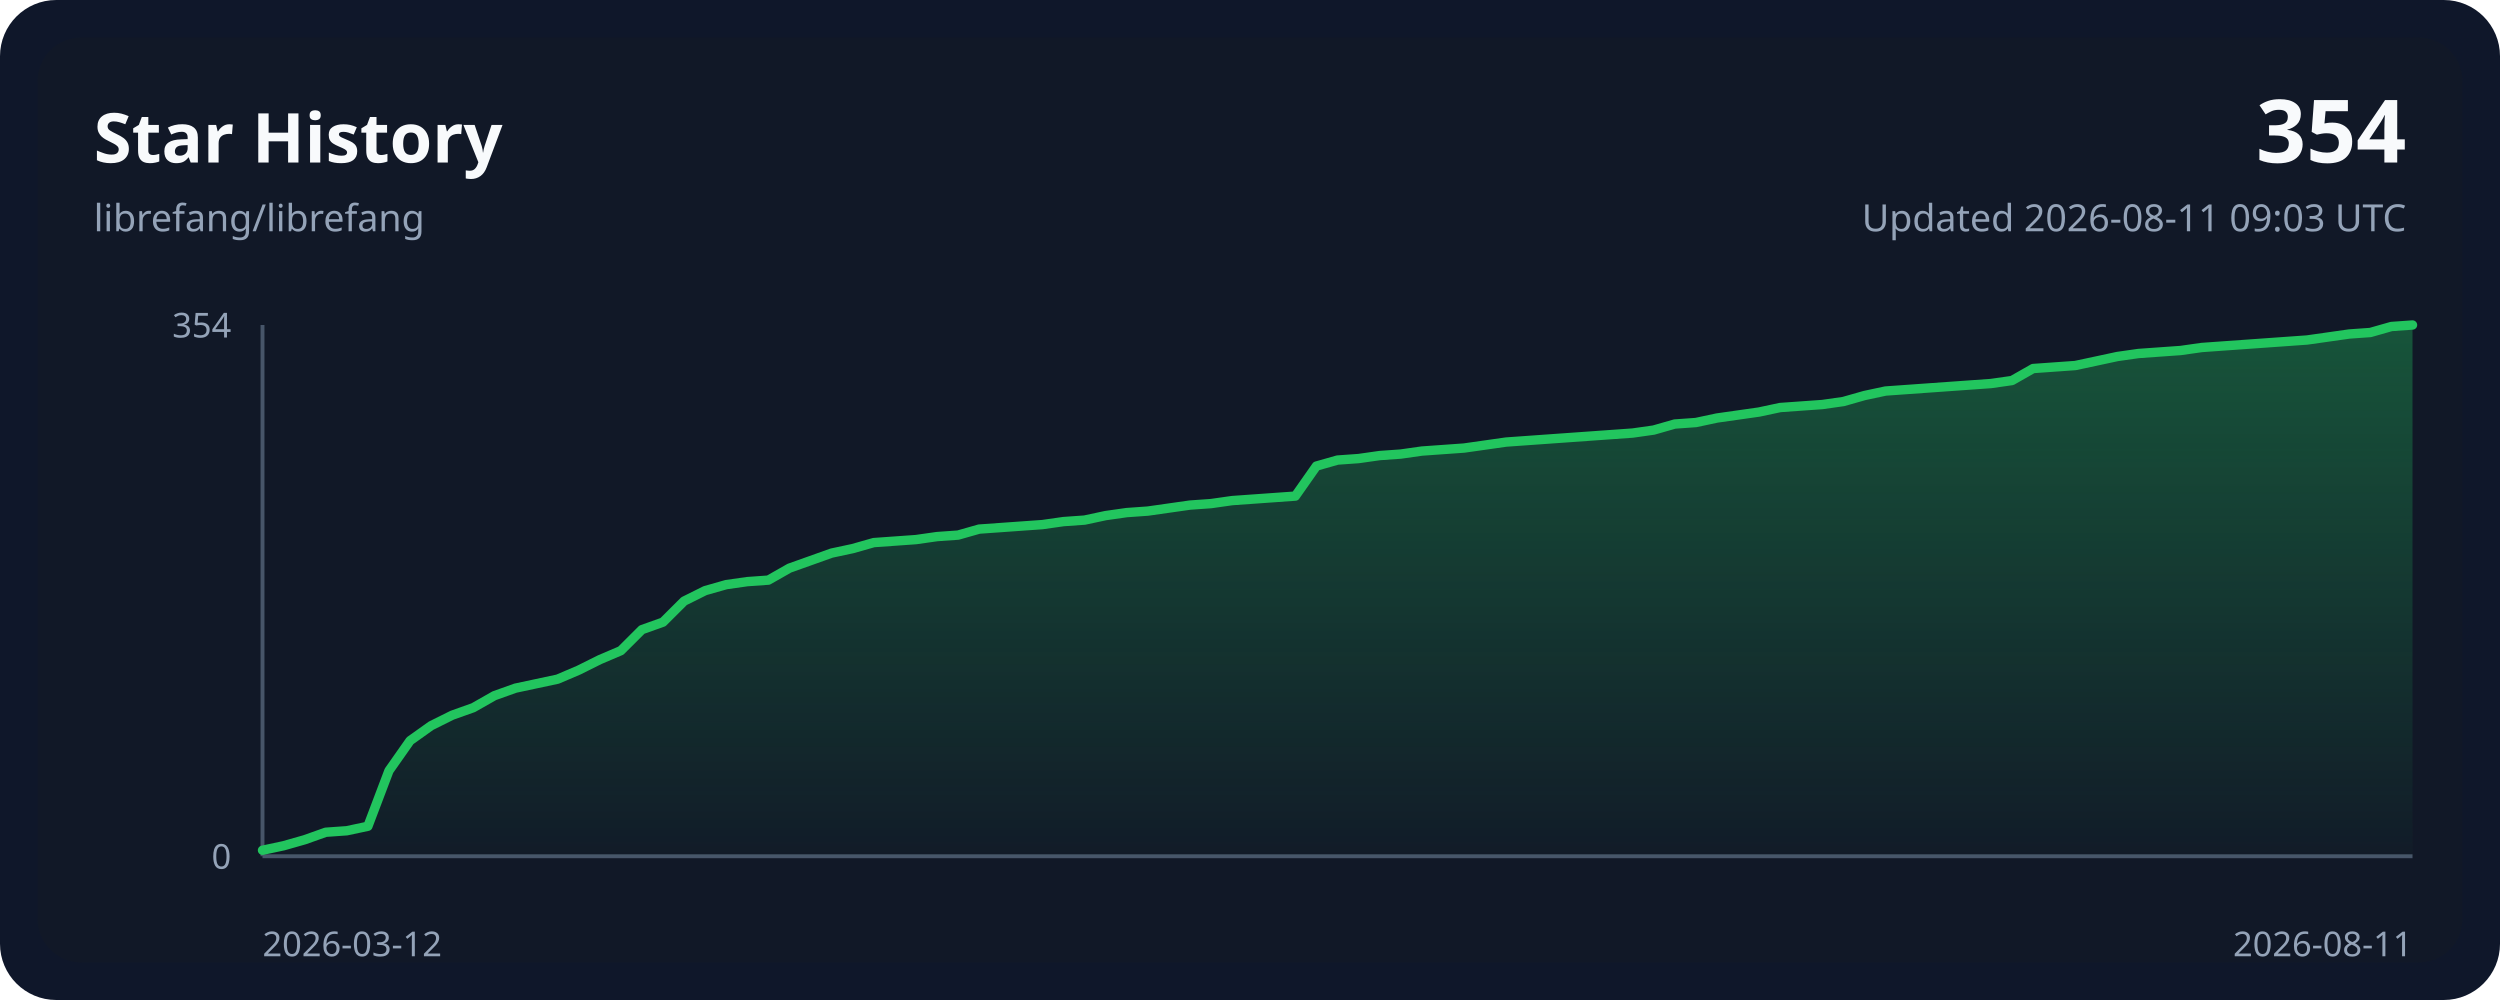
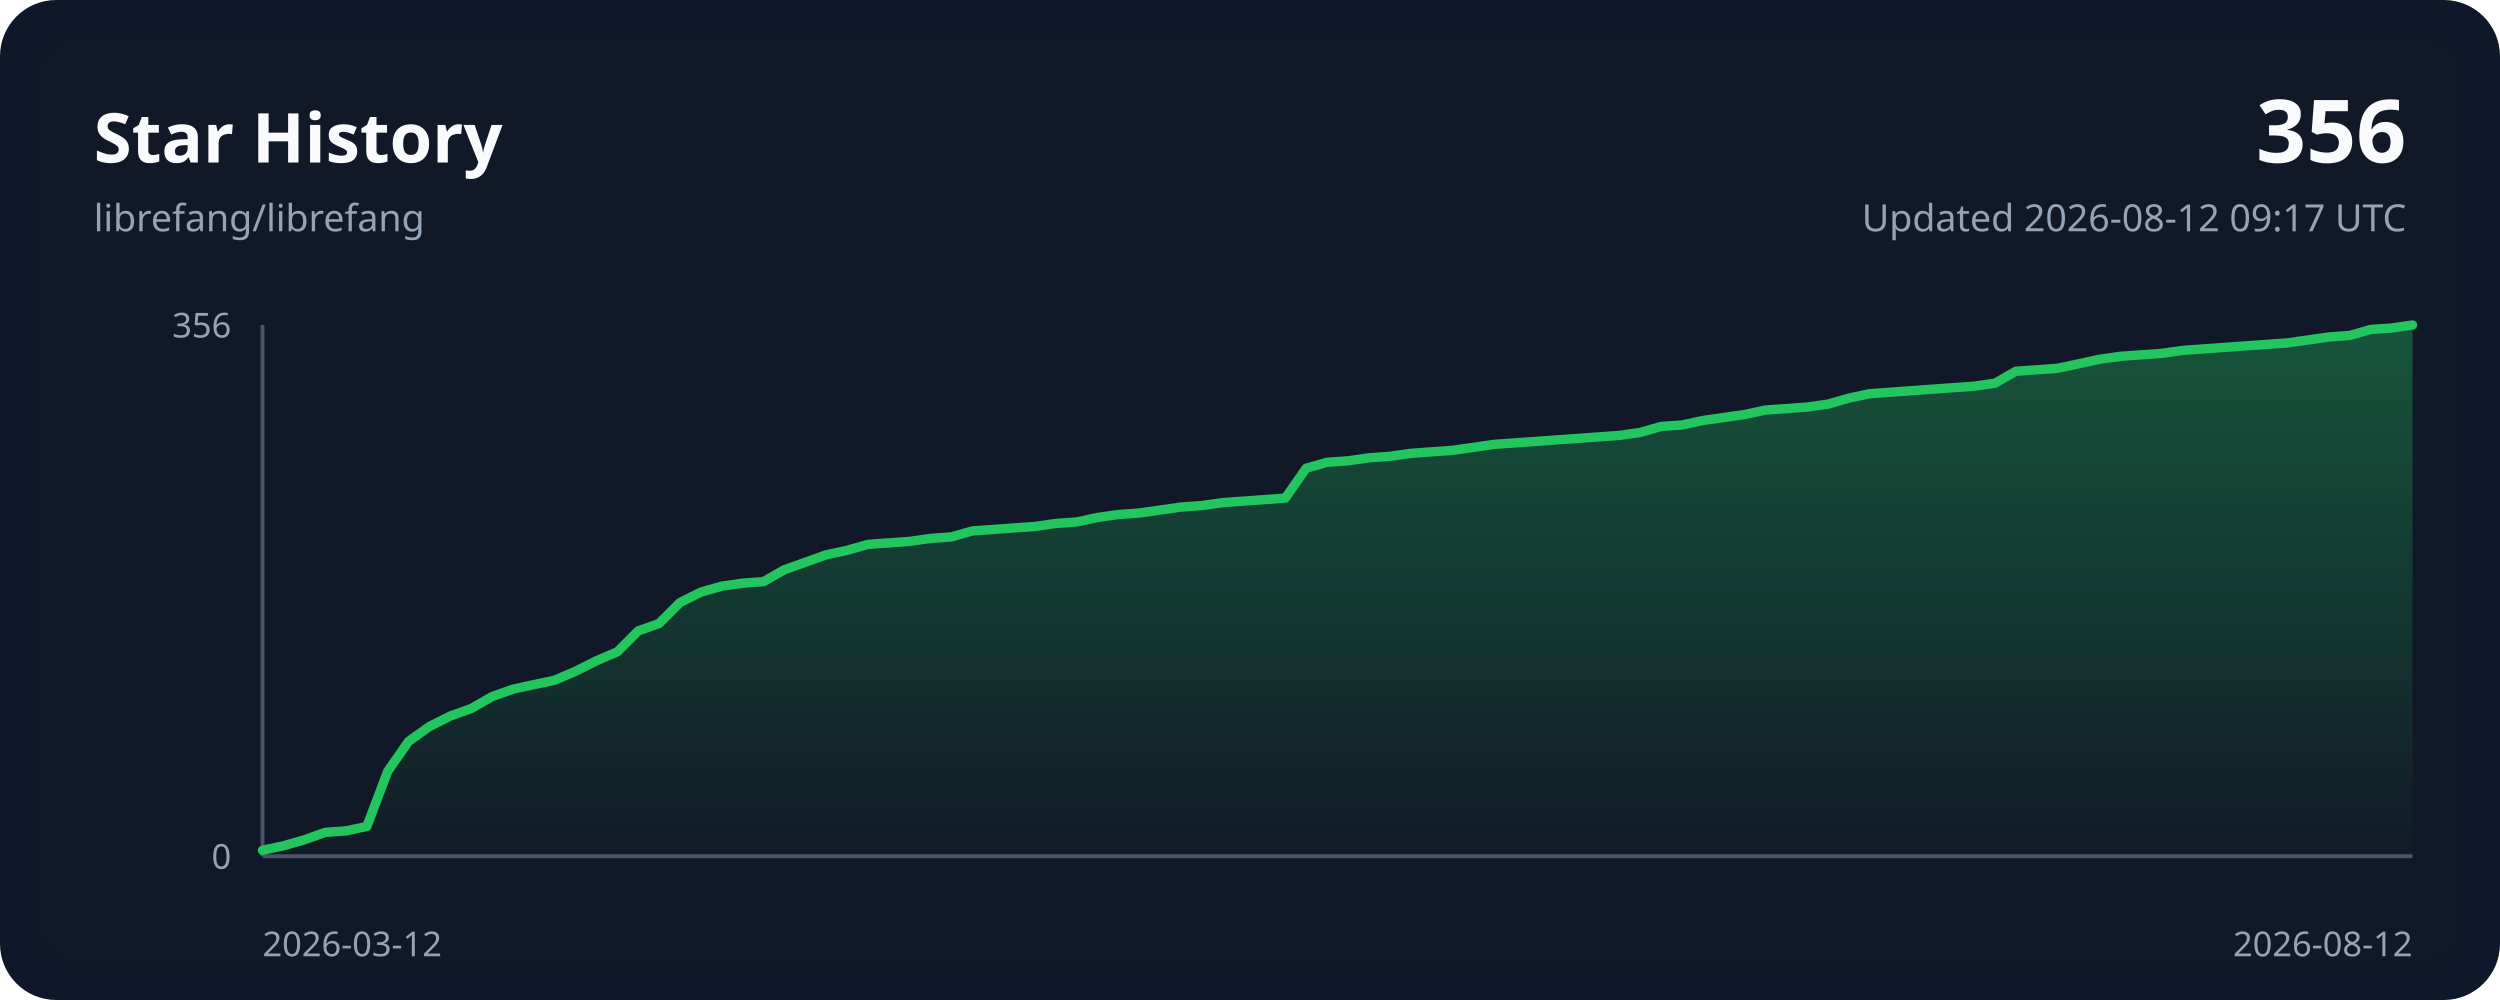
<svg xmlns="http://www.w3.org/2000/svg" width="800" height="320" viewBox="0 0 800 320" role="img">
  <style>
    .bg { fill: #0f172a; }
    .panel { fill: #111827; }
    .grid { stroke: #243244; stroke-width: 1; }
    .axis { stroke: #475569; stroke-width: 1.25; }
    .line { fill: none; stroke: #22c55e; stroke-width: 3; stroke-linecap: round; stroke-linejoin: round; }
    .area { fill: url(#areaGradient); }
    .title { font: 700 22px ui-sans-serif, system-ui, sans-serif; fill: #f8fafc; }
    .subtitle { font: 400 12px ui-sans-serif, system-ui, sans-serif; fill: #94a3b8; }
    .axis-label { font: 400 11px ui-sans-serif, system-ui, sans-serif; fill: #94a3b8; }
    .value { font: 700 28px ui-sans-serif, system-ui, sans-serif; fill: #f8fafc; }
  </style>
  <defs>
    <linearGradient id="areaGradient" x1="0" x2="0" y1="0" y2="1">
      <stop offset="0%" stop-color="#22c55e" stop-opacity="0.35" />
      <stop offset="100%" stop-color="#22c55e" stop-opacity="0.02" />
    </linearGradient>
  </defs>
  <rect width="800" height="320" rx="18" class="bg" />
  <rect x="12" y="12" width="776" height="296" rx="14" class="panel" />
  <text x="30" y="52" class="title">Star History</text>
  <text x="30" y="74" class="subtitle">librefang/librefang</text>
-   <text x="770" y="52" class="value" text-anchor="end">354</text>
-   <text x="770" y="74" class="subtitle" text-anchor="end">Updated 2026-08-11 09:03 UTC</text>
+   <text x="770" y="52" class="value" text-anchor="end">356</text>
+   <text x="770" y="74" class="subtitle" text-anchor="end">Updated 2026-08-12 09:17 UTC</text>
  <line x1="84" y1="274.00" x2="772.00" y2="274.00" class="axis" />
  <line x1="84" y1="104.00" x2="84" y2="274.00" class="axis" />
-   <path d="M 84.00,274.00 L 84.00,272.08 L 90.75,270.64 L 97.49,268.72 L 104.24,266.32 L 110.98,265.84 L 117.73,264.40 L 124.47,246.63 L 131.22,237.02 L 137.96,232.22 L 144.71,228.86 L 151.45,226.46 L 158.20,222.62 L 164.94,220.21 L 171.69,218.77 L 178.43,217.33 L 185.18,214.45 L 191.92,211.09 L 198.67,208.21 L 205.41,201.49 L 212.16,199.08 L 218.90,192.36 L 225.65,189.00 L 232.39,187.08 L 239.14,186.12 L 245.88,185.64 L 252.63,181.80 L 259.37,179.40 L 266.12,176.99 L 272.86,175.55 L 279.61,173.63 L 286.35,173.15 L 293.10,172.67 L 299.84,171.71 L 306.59,171.23 L 313.33,169.31 L 320.08,168.83 L 326.82,168.35 L 333.57,167.87 L 340.31,166.91 L 347.06,166.43 L 353.80,164.99 L 360.55,164.03 L 367.29,163.55 L 374.04,162.59 L 380.78,161.63 L 387.53,161.15 L 394.27,160.19 L 401.02,159.71 L 407.76,159.23 L 414.51,158.75 L 421.25,149.14 L 428.00,147.22 L 434.75,146.74 L 441.49,145.78 L 448.24,145.30 L 454.98,144.34 L 461.73,143.86 L 468.47,143.38 L 475.22,142.42 L 481.96,141.46 L 488.71,140.98 L 495.45,140.50 L 502.20,140.02 L 508.94,139.54 L 515.69,139.06 L 522.43,138.58 L 529.18,137.62 L 535.92,135.69 L 542.67,135.21 L 549.41,133.77 L 556.16,132.81 L 562.90,131.85 L 569.65,130.41 L 576.39,129.93 L 583.14,129.45 L 589.88,128.49 L 596.63,126.57 L 603.37,125.13 L 610.12,124.65 L 616.86,124.17 L 623.61,123.69 L 630.35,123.21 L 637.10,122.73 L 643.84,121.77 L 650.59,117.93 L 657.33,117.45 L 664.08,116.97 L 670.82,115.53 L 677.57,114.08 L 684.31,113.12 L 691.06,112.64 L 697.80,112.16 L 704.55,111.20 L 711.29,110.72 L 718.04,110.24 L 724.78,109.76 L 731.53,109.28 L 738.27,108.80 L 745.02,107.84 L 751.76,106.88 L 758.51,106.40 L 765.25,104.48 L 772.00,104.00 L 772.00,274.00 Z" class="area" />
-   <polyline points="84.00,272.08 90.75,270.64 97.49,268.72 104.24,266.32 110.98,265.84 117.73,264.40 124.47,246.63 131.22,237.02 137.96,232.22 144.71,228.86 151.45,226.46 158.20,222.62 164.94,220.21 171.69,218.77 178.43,217.33 185.18,214.45 191.92,211.09 198.67,208.21 205.41,201.49 212.16,199.08 218.90,192.36 225.65,189.00 232.39,187.08 239.14,186.12 245.88,185.64 252.63,181.80 259.37,179.40 266.12,176.99 272.86,175.55 279.61,173.63 286.35,173.15 293.10,172.67 299.84,171.71 306.59,171.23 313.33,169.31 320.08,168.83 326.82,168.35 333.57,167.87 340.31,166.91 347.06,166.43 353.80,164.99 360.55,164.03 367.29,163.55 374.04,162.59 380.78,161.63 387.53,161.15 394.27,160.19 401.02,159.71 407.76,159.23 414.51,158.75 421.25,149.14 428.00,147.22 434.75,146.74 441.49,145.78 448.24,145.30 454.98,144.34 461.73,143.86 468.47,143.38 475.22,142.42 481.96,141.46 488.71,140.98 495.45,140.50 502.20,140.02 508.94,139.54 515.69,139.06 522.43,138.58 529.18,137.62 535.92,135.69 542.67,135.21 549.41,133.77 556.16,132.81 562.90,131.85 569.65,130.41 576.39,129.93 583.14,129.45 589.88,128.49 596.63,126.57 603.37,125.13 610.12,124.65 616.86,124.17 623.61,123.69 630.35,123.21 637.10,122.73 643.84,121.77 650.59,117.93 657.33,117.45 664.08,116.97 670.82,115.53 677.57,114.08 684.31,113.12 691.06,112.64 697.80,112.16 704.55,111.20 711.29,110.72 718.04,110.24 724.78,109.76 731.53,109.28 738.27,108.80 745.02,107.84 751.76,106.88 758.51,106.40 765.25,104.48 772.00,104.00" class="line" />
+   <path d="M 84.00,274.00 L 84.00,272.09 L 90.68,270.66 L 97.36,268.75 L 104.04,266.36 L 110.72,265.88 L 117.40,264.45 L 124.08,246.78 L 130.76,237.23 L 137.44,232.46 L 144.12,229.11 L 150.80,226.72 L 157.48,222.90 L 164.16,220.52 L 170.83,219.08 L 177.51,217.65 L 184.19,214.79 L 190.87,211.44 L 197.55,208.58 L 204.23,201.89 L 210.91,199.51 L 217.59,192.82 L 224.27,189.48 L 230.95,187.57 L 237.63,186.61 L 244.31,186.13 L 250.99,182.31 L 257.67,179.93 L 264.35,177.54 L 271.03,176.11 L 277.71,174.20 L 284.39,173.72 L 291.07,173.24 L 297.75,172.29 L 304.43,171.81 L 311.11,169.90 L 317.79,169.42 L 324.47,168.94 L 331.15,168.47 L 337.83,167.51 L 344.50,167.03 L 351.18,165.60 L 357.86,164.65 L 364.54,164.17 L 371.22,163.21 L 377.90,162.26 L 384.58,161.78 L 391.26,160.83 L 397.94,160.35 L 404.62,159.87 L 411.30,159.39 L 417.98,149.84 L 424.66,147.93 L 431.34,147.46 L 438.02,146.50 L 444.70,146.02 L 451.38,145.07 L 458.06,144.59 L 464.74,144.11 L 471.42,143.16 L 478.10,142.20 L 484.78,141.72 L 491.46,141.25 L 498.14,140.77 L 504.82,140.29 L 511.50,139.81 L 518.17,139.34 L 524.85,138.38 L 531.53,136.47 L 538.21,135.99 L 544.89,134.56 L 551.57,133.61 L 558.25,132.65 L 564.93,131.22 L 571.61,130.74 L 578.29,130.26 L 584.97,129.31 L 591.65,127.40 L 598.33,125.97 L 605.01,125.49 L 611.69,125.01 L 618.37,124.53 L 625.05,124.06 L 631.73,123.58 L 638.41,122.62 L 645.09,118.80 L 651.77,118.33 L 658.45,117.85 L 665.13,116.42 L 671.81,114.98 L 678.49,114.03 L 685.17,113.55 L 691.84,113.07 L 698.52,112.12 L 705.20,111.64 L 711.88,111.16 L 718.56,110.69 L 725.24,110.21 L 731.92,109.73 L 738.60,108.78 L 745.28,107.82 L 751.96,107.34 L 758.64,105.43 L 765.32,104.96 L 772.00,104.00 L 772.00,274.00 Z" class="area" />
+   <polyline points="84.00,272.09 90.68,270.66 97.36,268.75 104.04,266.36 110.72,265.88 117.40,264.45 124.08,246.78 130.76,237.23 137.44,232.46 144.12,229.11 150.80,226.72 157.48,222.90 164.16,220.52 170.83,219.08 177.51,217.65 184.19,214.79 190.87,211.44 197.55,208.58 204.23,201.89 210.91,199.51 217.59,192.82 224.27,189.48 230.95,187.57 237.63,186.61 244.31,186.13 250.99,182.31 257.67,179.93 264.35,177.54 271.03,176.11 277.71,174.20 284.39,173.72 291.07,173.24 297.75,172.29 304.43,171.81 311.11,169.90 317.79,169.42 324.47,168.94 331.15,168.47 337.83,167.51 344.50,167.03 351.18,165.60 357.86,164.65 364.54,164.17 371.22,163.21 377.90,162.26 384.58,161.78 391.26,160.83 397.94,160.35 404.62,159.87 411.30,159.39 417.98,149.84 424.66,147.93 431.34,147.46 438.02,146.50 444.70,146.02 451.38,145.07 458.06,144.59 464.74,144.11 471.42,143.16 478.10,142.20 484.78,141.72 491.46,141.25 498.14,140.77 504.82,140.29 511.50,139.81 518.17,139.34 524.85,138.38 531.53,136.47 538.21,135.99 544.89,134.56 551.57,133.61 558.25,132.65 564.93,131.22 571.61,130.74 578.29,130.26 584.97,129.31 591.65,127.40 598.33,125.97 605.01,125.49 611.69,125.01 618.37,124.53 625.05,124.06 631.73,123.58 638.41,122.62 645.09,118.80 651.77,118.33 658.45,117.85 665.13,116.42 671.81,114.98 678.49,114.03 685.17,113.55 691.84,113.07 698.52,112.12 705.20,111.64 711.88,111.16 718.56,110.69 725.24,110.21 731.92,109.73 738.60,108.78 745.28,107.82 751.96,107.34 758.64,105.43 765.32,104.96 772.00,104.00" class="line" />
  <text x="84" y="306" class="axis-label" text-anchor="start">2026-03-12</text>
-   <text x="772.00" y="306" class="axis-label" text-anchor="end">2026-08-11</text>
-   <text x="74" y="108.00" class="axis-label" text-anchor="end">354</text>
+   <text x="772.00" y="306" class="axis-label" text-anchor="end">2026-08-12</text>
+   <text x="74" y="108.00" class="axis-label" text-anchor="end">356</text>
  <text x="74" y="278.00" class="axis-label" text-anchor="end">0</text>
</svg>
